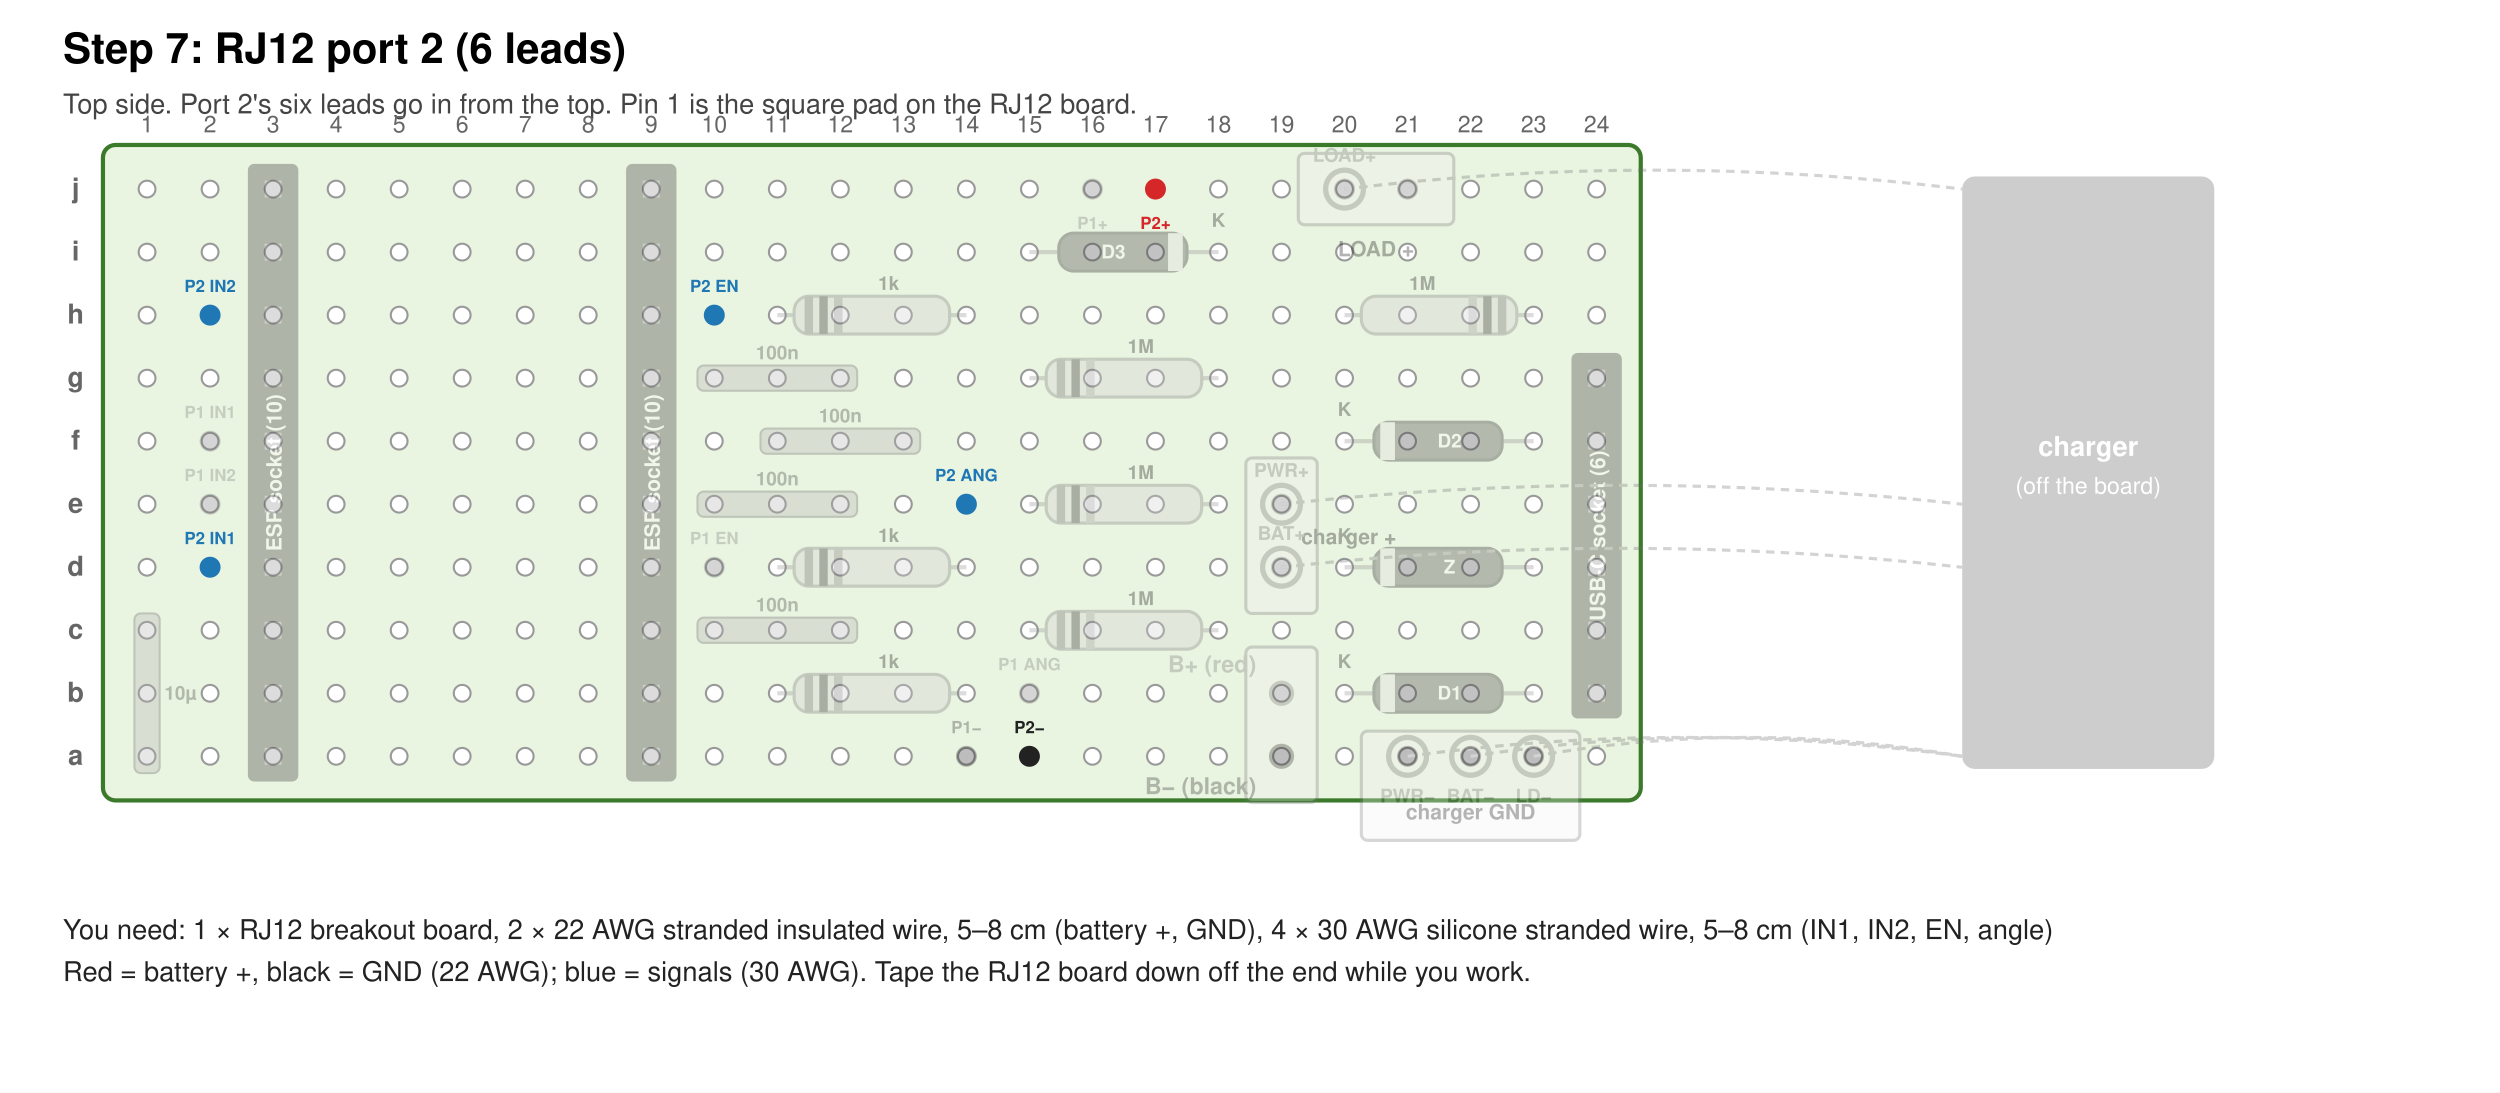
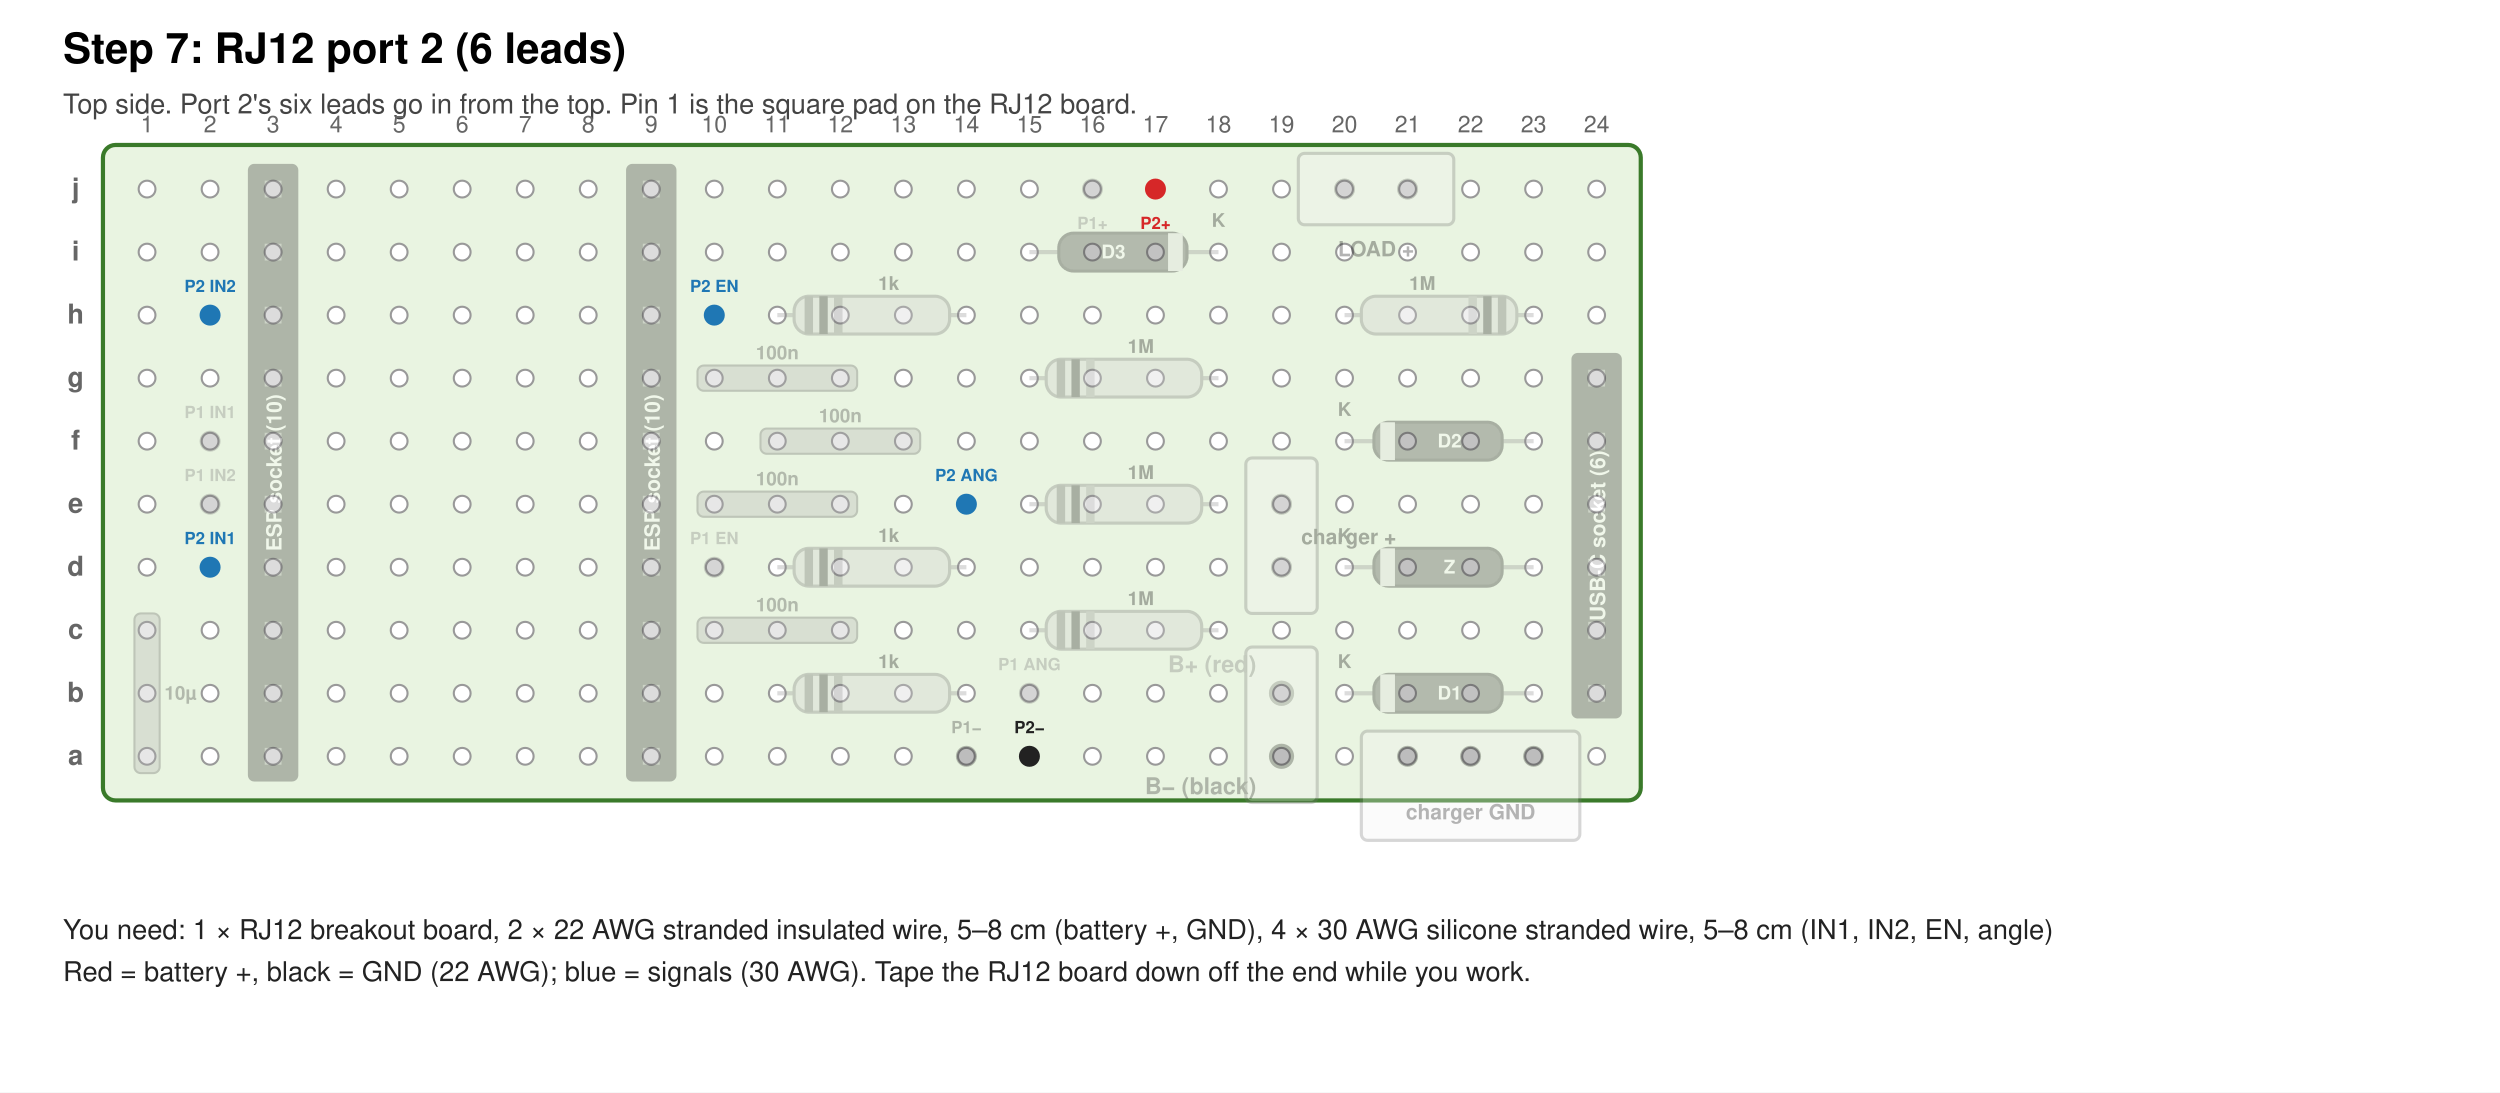
<svg xmlns="http://www.w3.org/2000/svg" width="1190" height="520" font-family="Helvetica,Arial">
  <defs>
    <filter id="mute">
      <feColorMatrix type="saturate" values="0" />
    </filter>
  </defs>
  <rect width="100%" height="100%" fill="#ffffff" />
  <text x="30" y="30" font-size="20" font-weight="bold">Step 7: RJ12 port 2 (6 leads)</text>
  <text x="30" y="54" font-size="13" fill="#444">Top side. Port 2's six leads go in from the top. Pin 1 is the square pad on the RJ12 board.</text>
  <rect x="49" y="69" width="732" height="312" rx="6" fill="#e9f4e1" stroke="#3a7a2a" stroke-width="2" />
  <text x="70" y="63" font-size="11" fill="#666" text-anchor="middle">1</text>
  <text x="100" y="63" font-size="11" fill="#666" text-anchor="middle">2</text>
  <text x="130" y="63" font-size="11" fill="#666" text-anchor="middle">3</text>
  <text x="160" y="63" font-size="11" fill="#666" text-anchor="middle">4</text>
  <text x="190" y="63" font-size="11" fill="#666" text-anchor="middle">5</text>
  <text x="220" y="63" font-size="11" fill="#666" text-anchor="middle">6</text>
  <text x="250" y="63" font-size="11" fill="#666" text-anchor="middle">7</text>
  <text x="280" y="63" font-size="11" fill="#666" text-anchor="middle">8</text>
  <text x="310" y="63" font-size="11" fill="#666" text-anchor="middle">9</text>
  <text x="340" y="63" font-size="11" fill="#666" text-anchor="middle">10</text>
  <text x="370" y="63" font-size="11" fill="#666" text-anchor="middle">11</text>
  <text x="400" y="63" font-size="11" fill="#666" text-anchor="middle">12</text>
  <text x="430" y="63" font-size="11" fill="#666" text-anchor="middle">13</text>
  <text x="460" y="63" font-size="11" fill="#666" text-anchor="middle">14</text>
  <text x="490" y="63" font-size="11" fill="#666" text-anchor="middle">15</text>
  <text x="520" y="63" font-size="11" fill="#666" text-anchor="middle">16</text>
  <text x="550" y="63" font-size="11" fill="#666" text-anchor="middle">17</text>
  <text x="580" y="63" font-size="11" fill="#666" text-anchor="middle">18</text>
  <text x="610" y="63" font-size="11" fill="#666" text-anchor="middle">19</text>
  <text x="640" y="63" font-size="11" fill="#666" text-anchor="middle">20</text>
  <text x="670" y="63" font-size="11" fill="#666" text-anchor="middle">21</text>
  <text x="700" y="63" font-size="11" fill="#666" text-anchor="middle">22</text>
  <text x="730" y="63" font-size="11" fill="#666" text-anchor="middle">23</text>
  <text x="760" y="63" font-size="11" fill="#666" text-anchor="middle">24</text>
  <text x="36" y="364" font-size="13" font-weight="bold" fill="#666" text-anchor="middle">a</text>
  <text x="36" y="334" font-size="13" font-weight="bold" fill="#666" text-anchor="middle">b</text>
  <text x="36" y="304" font-size="13" font-weight="bold" fill="#666" text-anchor="middle">c</text>
  <text x="36" y="274" font-size="13" font-weight="bold" fill="#666" text-anchor="middle">d</text>
  <text x="36" y="244" font-size="13" font-weight="bold" fill="#666" text-anchor="middle">e</text>
  <text x="36" y="214" font-size="13" font-weight="bold" fill="#666" text-anchor="middle">f</text>
  <text x="36" y="184" font-size="13" font-weight="bold" fill="#666" text-anchor="middle">g</text>
  <text x="36" y="154" font-size="13" font-weight="bold" fill="#666" text-anchor="middle">h</text>
  <text x="36" y="124" font-size="13" font-weight="bold" fill="#666" text-anchor="middle">i</text>
  <text x="36" y="94" font-size="13" font-weight="bold" fill="#666" text-anchor="middle">j</text>
  <circle cx="70" cy="360" r="4" fill="#fff" stroke="#999" />
  <circle cx="70" cy="330" r="4" fill="#fff" stroke="#999" />
  <circle cx="70" cy="300" r="4" fill="#fff" stroke="#999" />
  <circle cx="70" cy="270" r="4" fill="#fff" stroke="#999" />
  <circle cx="70" cy="240" r="4" fill="#fff" stroke="#999" />
  <circle cx="70" cy="210" r="4" fill="#fff" stroke="#999" />
  <circle cx="70" cy="180" r="4" fill="#fff" stroke="#999" />
  <circle cx="70" cy="150" r="4" fill="#fff" stroke="#999" />
  <circle cx="70" cy="120" r="4" fill="#fff" stroke="#999" />
  <circle cx="70" cy="90" r="4" fill="#fff" stroke="#999" />
  <circle cx="100" cy="360" r="4" fill="#fff" stroke="#999" />
  <circle cx="100" cy="330" r="4" fill="#fff" stroke="#999" />
  <circle cx="100" cy="300" r="4" fill="#fff" stroke="#999" />
  <circle cx="100" cy="270" r="4" fill="#fff" stroke="#999" />
  <circle cx="100" cy="240" r="4" fill="#fff" stroke="#999" />
  <circle cx="100" cy="210" r="4" fill="#fff" stroke="#999" />
  <circle cx="100" cy="180" r="4" fill="#fff" stroke="#999" />
  <circle cx="100" cy="150" r="4" fill="#fff" stroke="#999" />
  <circle cx="100" cy="120" r="4" fill="#fff" stroke="#999" />
  <circle cx="100" cy="90" r="4" fill="#fff" stroke="#999" />
  <circle cx="130" cy="360" r="4" fill="#fff" stroke="#999" />
  <circle cx="130" cy="330" r="4" fill="#fff" stroke="#999" />
  <circle cx="130" cy="300" r="4" fill="#fff" stroke="#999" />
  <circle cx="130" cy="270" r="4" fill="#fff" stroke="#999" />
  <circle cx="130" cy="240" r="4" fill="#fff" stroke="#999" />
  <circle cx="130" cy="210" r="4" fill="#fff" stroke="#999" />
  <circle cx="130" cy="180" r="4" fill="#fff" stroke="#999" />
  <circle cx="130" cy="150" r="4" fill="#fff" stroke="#999" />
  <circle cx="130" cy="120" r="4" fill="#fff" stroke="#999" />
  <circle cx="130" cy="90" r="4" fill="#fff" stroke="#999" />
  <circle cx="160" cy="360" r="4" fill="#fff" stroke="#999" />
  <circle cx="160" cy="330" r="4" fill="#fff" stroke="#999" />
  <circle cx="160" cy="300" r="4" fill="#fff" stroke="#999" />
  <circle cx="160" cy="270" r="4" fill="#fff" stroke="#999" />
  <circle cx="160" cy="240" r="4" fill="#fff" stroke="#999" />
  <circle cx="160" cy="210" r="4" fill="#fff" stroke="#999" />
  <circle cx="160" cy="180" r="4" fill="#fff" stroke="#999" />
  <circle cx="160" cy="150" r="4" fill="#fff" stroke="#999" />
  <circle cx="160" cy="120" r="4" fill="#fff" stroke="#999" />
  <circle cx="160" cy="90" r="4" fill="#fff" stroke="#999" />
  <circle cx="190" cy="360" r="4" fill="#fff" stroke="#999" />
  <circle cx="190" cy="330" r="4" fill="#fff" stroke="#999" />
  <circle cx="190" cy="300" r="4" fill="#fff" stroke="#999" />
  <circle cx="190" cy="270" r="4" fill="#fff" stroke="#999" />
  <circle cx="190" cy="240" r="4" fill="#fff" stroke="#999" />
  <circle cx="190" cy="210" r="4" fill="#fff" stroke="#999" />
  <circle cx="190" cy="180" r="4" fill="#fff" stroke="#999" />
  <circle cx="190" cy="150" r="4" fill="#fff" stroke="#999" />
  <circle cx="190" cy="120" r="4" fill="#fff" stroke="#999" />
  <circle cx="190" cy="90" r="4" fill="#fff" stroke="#999" />
  <circle cx="220" cy="360" r="4" fill="#fff" stroke="#999" />
  <circle cx="220" cy="330" r="4" fill="#fff" stroke="#999" />
  <circle cx="220" cy="300" r="4" fill="#fff" stroke="#999" />
  <circle cx="220" cy="270" r="4" fill="#fff" stroke="#999" />
  <circle cx="220" cy="240" r="4" fill="#fff" stroke="#999" />
  <circle cx="220" cy="210" r="4" fill="#fff" stroke="#999" />
  <circle cx="220" cy="180" r="4" fill="#fff" stroke="#999" />
  <circle cx="220" cy="150" r="4" fill="#fff" stroke="#999" />
  <circle cx="220" cy="120" r="4" fill="#fff" stroke="#999" />
  <circle cx="220" cy="90" r="4" fill="#fff" stroke="#999" />
  <circle cx="250" cy="360" r="4" fill="#fff" stroke="#999" />
  <circle cx="250" cy="330" r="4" fill="#fff" stroke="#999" />
  <circle cx="250" cy="300" r="4" fill="#fff" stroke="#999" />
  <circle cx="250" cy="270" r="4" fill="#fff" stroke="#999" />
  <circle cx="250" cy="240" r="4" fill="#fff" stroke="#999" />
  <circle cx="250" cy="210" r="4" fill="#fff" stroke="#999" />
  <circle cx="250" cy="180" r="4" fill="#fff" stroke="#999" />
  <circle cx="250" cy="150" r="4" fill="#fff" stroke="#999" />
  <circle cx="250" cy="120" r="4" fill="#fff" stroke="#999" />
  <circle cx="250" cy="90" r="4" fill="#fff" stroke="#999" />
  <circle cx="280" cy="360" r="4" fill="#fff" stroke="#999" />
  <circle cx="280" cy="330" r="4" fill="#fff" stroke="#999" />
  <circle cx="280" cy="300" r="4" fill="#fff" stroke="#999" />
  <circle cx="280" cy="270" r="4" fill="#fff" stroke="#999" />
  <circle cx="280" cy="240" r="4" fill="#fff" stroke="#999" />
  <circle cx="280" cy="210" r="4" fill="#fff" stroke="#999" />
  <circle cx="280" cy="180" r="4" fill="#fff" stroke="#999" />
  <circle cx="280" cy="150" r="4" fill="#fff" stroke="#999" />
  <circle cx="280" cy="120" r="4" fill="#fff" stroke="#999" />
  <circle cx="280" cy="90" r="4" fill="#fff" stroke="#999" />
  <circle cx="310" cy="360" r="4" fill="#fff" stroke="#999" />
  <circle cx="310" cy="330" r="4" fill="#fff" stroke="#999" />
  <circle cx="310" cy="300" r="4" fill="#fff" stroke="#999" />
  <circle cx="310" cy="270" r="4" fill="#fff" stroke="#999" />
  <circle cx="310" cy="240" r="4" fill="#fff" stroke="#999" />
  <circle cx="310" cy="210" r="4" fill="#fff" stroke="#999" />
  <circle cx="310" cy="180" r="4" fill="#fff" stroke="#999" />
  <circle cx="310" cy="150" r="4" fill="#fff" stroke="#999" />
  <circle cx="310" cy="120" r="4" fill="#fff" stroke="#999" />
  <circle cx="310" cy="90" r="4" fill="#fff" stroke="#999" />
  <circle cx="340" cy="360" r="4" fill="#fff" stroke="#999" />
  <circle cx="340" cy="330" r="4" fill="#fff" stroke="#999" />
  <circle cx="340" cy="300" r="4" fill="#fff" stroke="#999" />
  <circle cx="340" cy="270" r="4" fill="#fff" stroke="#999" />
  <circle cx="340" cy="240" r="4" fill="#fff" stroke="#999" />
  <circle cx="340" cy="210" r="4" fill="#fff" stroke="#999" />
  <circle cx="340" cy="180" r="4" fill="#fff" stroke="#999" />
  <circle cx="340" cy="150" r="4" fill="#fff" stroke="#999" />
  <circle cx="340" cy="120" r="4" fill="#fff" stroke="#999" />
  <circle cx="340" cy="90" r="4" fill="#fff" stroke="#999" />
  <circle cx="370" cy="360" r="4" fill="#fff" stroke="#999" />
  <circle cx="370" cy="330" r="4" fill="#fff" stroke="#999" />
  <circle cx="370" cy="300" r="4" fill="#fff" stroke="#999" />
  <circle cx="370" cy="270" r="4" fill="#fff" stroke="#999" />
  <circle cx="370" cy="240" r="4" fill="#fff" stroke="#999" />
  <circle cx="370" cy="210" r="4" fill="#fff" stroke="#999" />
  <circle cx="370" cy="180" r="4" fill="#fff" stroke="#999" />
  <circle cx="370" cy="150" r="4" fill="#fff" stroke="#999" />
  <circle cx="370" cy="120" r="4" fill="#fff" stroke="#999" />
  <circle cx="370" cy="90" r="4" fill="#fff" stroke="#999" />
  <circle cx="400" cy="360" r="4" fill="#fff" stroke="#999" />
  <circle cx="400" cy="330" r="4" fill="#fff" stroke="#999" />
  <circle cx="400" cy="300" r="4" fill="#fff" stroke="#999" />
  <circle cx="400" cy="270" r="4" fill="#fff" stroke="#999" />
  <circle cx="400" cy="240" r="4" fill="#fff" stroke="#999" />
  <circle cx="400" cy="210" r="4" fill="#fff" stroke="#999" />
  <circle cx="400" cy="180" r="4" fill="#fff" stroke="#999" />
  <circle cx="400" cy="150" r="4" fill="#fff" stroke="#999" />
  <circle cx="400" cy="120" r="4" fill="#fff" stroke="#999" />
  <circle cx="400" cy="90" r="4" fill="#fff" stroke="#999" />
  <circle cx="430" cy="360" r="4" fill="#fff" stroke="#999" />
  <circle cx="430" cy="330" r="4" fill="#fff" stroke="#999" />
  <circle cx="430" cy="300" r="4" fill="#fff" stroke="#999" />
  <circle cx="430" cy="270" r="4" fill="#fff" stroke="#999" />
  <circle cx="430" cy="240" r="4" fill="#fff" stroke="#999" />
  <circle cx="430" cy="210" r="4" fill="#fff" stroke="#999" />
  <circle cx="430" cy="180" r="4" fill="#fff" stroke="#999" />
  <circle cx="430" cy="150" r="4" fill="#fff" stroke="#999" />
  <circle cx="430" cy="120" r="4" fill="#fff" stroke="#999" />
  <circle cx="430" cy="90" r="4" fill="#fff" stroke="#999" />
  <circle cx="460" cy="360" r="4" fill="#fff" stroke="#999" />
  <circle cx="460" cy="330" r="4" fill="#fff" stroke="#999" />
  <circle cx="460" cy="300" r="4" fill="#fff" stroke="#999" />
  <circle cx="460" cy="270" r="4" fill="#fff" stroke="#999" />
  <circle cx="460" cy="240" r="4" fill="#fff" stroke="#999" />
  <circle cx="460" cy="210" r="4" fill="#fff" stroke="#999" />
  <circle cx="460" cy="180" r="4" fill="#fff" stroke="#999" />
  <circle cx="460" cy="150" r="4" fill="#fff" stroke="#999" />
  <circle cx="460" cy="120" r="4" fill="#fff" stroke="#999" />
  <circle cx="460" cy="90" r="4" fill="#fff" stroke="#999" />
  <circle cx="490" cy="360" r="4" fill="#fff" stroke="#999" />
  <circle cx="490" cy="330" r="4" fill="#fff" stroke="#999" />
  <circle cx="490" cy="300" r="4" fill="#fff" stroke="#999" />
  <circle cx="490" cy="270" r="4" fill="#fff" stroke="#999" />
  <circle cx="490" cy="240" r="4" fill="#fff" stroke="#999" />
  <circle cx="490" cy="210" r="4" fill="#fff" stroke="#999" />
  <circle cx="490" cy="180" r="4" fill="#fff" stroke="#999" />
  <circle cx="490" cy="150" r="4" fill="#fff" stroke="#999" />
  <circle cx="490" cy="120" r="4" fill="#fff" stroke="#999" />
  <circle cx="490" cy="90" r="4" fill="#fff" stroke="#999" />
  <circle cx="520" cy="360" r="4" fill="#fff" stroke="#999" />
  <circle cx="520" cy="330" r="4" fill="#fff" stroke="#999" />
  <circle cx="520" cy="300" r="4" fill="#fff" stroke="#999" />
  <circle cx="520" cy="270" r="4" fill="#fff" stroke="#999" />
  <circle cx="520" cy="240" r="4" fill="#fff" stroke="#999" />
  <circle cx="520" cy="210" r="4" fill="#fff" stroke="#999" />
  <circle cx="520" cy="180" r="4" fill="#fff" stroke="#999" />
  <circle cx="520" cy="150" r="4" fill="#fff" stroke="#999" />
  <circle cx="520" cy="120" r="4" fill="#fff" stroke="#999" />
  <circle cx="520" cy="90" r="4" fill="#fff" stroke="#999" />
  <circle cx="550" cy="360" r="4" fill="#fff" stroke="#999" />
  <circle cx="550" cy="330" r="4" fill="#fff" stroke="#999" />
  <circle cx="550" cy="300" r="4" fill="#fff" stroke="#999" />
  <circle cx="550" cy="270" r="4" fill="#fff" stroke="#999" />
  <circle cx="550" cy="240" r="4" fill="#fff" stroke="#999" />
  <circle cx="550" cy="210" r="4" fill="#fff" stroke="#999" />
  <circle cx="550" cy="180" r="4" fill="#fff" stroke="#999" />
  <circle cx="550" cy="150" r="4" fill="#fff" stroke="#999" />
  <circle cx="550" cy="120" r="4" fill="#fff" stroke="#999" />
  <circle cx="550" cy="90" r="4" fill="#fff" stroke="#999" />
  <circle cx="580" cy="360" r="4" fill="#fff" stroke="#999" />
  <circle cx="580" cy="330" r="4" fill="#fff" stroke="#999" />
  <circle cx="580" cy="300" r="4" fill="#fff" stroke="#999" />
  <circle cx="580" cy="270" r="4" fill="#fff" stroke="#999" />
  <circle cx="580" cy="240" r="4" fill="#fff" stroke="#999" />
  <circle cx="580" cy="210" r="4" fill="#fff" stroke="#999" />
  <circle cx="580" cy="180" r="4" fill="#fff" stroke="#999" />
  <circle cx="580" cy="150" r="4" fill="#fff" stroke="#999" />
  <circle cx="580" cy="120" r="4" fill="#fff" stroke="#999" />
  <circle cx="580" cy="90" r="4" fill="#fff" stroke="#999" />
  <circle cx="610" cy="360" r="4" fill="#fff" stroke="#999" />
  <circle cx="610" cy="330" r="4" fill="#fff" stroke="#999" />
  <circle cx="610" cy="300" r="4" fill="#fff" stroke="#999" />
  <circle cx="610" cy="270" r="4" fill="#fff" stroke="#999" />
  <circle cx="610" cy="240" r="4" fill="#fff" stroke="#999" />
  <circle cx="610" cy="210" r="4" fill="#fff" stroke="#999" />
  <circle cx="610" cy="180" r="4" fill="#fff" stroke="#999" />
  <circle cx="610" cy="150" r="4" fill="#fff" stroke="#999" />
  <circle cx="610" cy="120" r="4" fill="#fff" stroke="#999" />
  <circle cx="610" cy="90" r="4" fill="#fff" stroke="#999" />
  <circle cx="640" cy="360" r="4" fill="#fff" stroke="#999" />
  <circle cx="640" cy="330" r="4" fill="#fff" stroke="#999" />
  <circle cx="640" cy="300" r="4" fill="#fff" stroke="#999" />
  <circle cx="640" cy="270" r="4" fill="#fff" stroke="#999" />
  <circle cx="640" cy="240" r="4" fill="#fff" stroke="#999" />
  <circle cx="640" cy="210" r="4" fill="#fff" stroke="#999" />
  <circle cx="640" cy="180" r="4" fill="#fff" stroke="#999" />
  <circle cx="640" cy="150" r="4" fill="#fff" stroke="#999" />
  <circle cx="640" cy="120" r="4" fill="#fff" stroke="#999" />
  <circle cx="640" cy="90" r="4" fill="#fff" stroke="#999" />
  <circle cx="670" cy="360" r="4" fill="#fff" stroke="#999" />
  <circle cx="670" cy="330" r="4" fill="#fff" stroke="#999" />
  <circle cx="670" cy="300" r="4" fill="#fff" stroke="#999" />
  <circle cx="670" cy="270" r="4" fill="#fff" stroke="#999" />
  <circle cx="670" cy="240" r="4" fill="#fff" stroke="#999" />
  <circle cx="670" cy="210" r="4" fill="#fff" stroke="#999" />
  <circle cx="670" cy="180" r="4" fill="#fff" stroke="#999" />
  <circle cx="670" cy="150" r="4" fill="#fff" stroke="#999" />
  <circle cx="670" cy="120" r="4" fill="#fff" stroke="#999" />
  <circle cx="670" cy="90" r="4" fill="#fff" stroke="#999" />
  <circle cx="700" cy="360" r="4" fill="#fff" stroke="#999" />
  <circle cx="700" cy="330" r="4" fill="#fff" stroke="#999" />
  <circle cx="700" cy="300" r="4" fill="#fff" stroke="#999" />
  <circle cx="700" cy="270" r="4" fill="#fff" stroke="#999" />
  <circle cx="700" cy="240" r="4" fill="#fff" stroke="#999" />
  <circle cx="700" cy="210" r="4" fill="#fff" stroke="#999" />
  <circle cx="700" cy="180" r="4" fill="#fff" stroke="#999" />
  <circle cx="700" cy="150" r="4" fill="#fff" stroke="#999" />
  <circle cx="700" cy="120" r="4" fill="#fff" stroke="#999" />
  <circle cx="700" cy="90" r="4" fill="#fff" stroke="#999" />
  <circle cx="730" cy="360" r="4" fill="#fff" stroke="#999" />
  <circle cx="730" cy="330" r="4" fill="#fff" stroke="#999" />
  <circle cx="730" cy="300" r="4" fill="#fff" stroke="#999" />
  <circle cx="730" cy="270" r="4" fill="#fff" stroke="#999" />
  <circle cx="730" cy="240" r="4" fill="#fff" stroke="#999" />
  <circle cx="730" cy="210" r="4" fill="#fff" stroke="#999" />
  <circle cx="730" cy="180" r="4" fill="#fff" stroke="#999" />
  <circle cx="730" cy="150" r="4" fill="#fff" stroke="#999" />
  <circle cx="730" cy="120" r="4" fill="#fff" stroke="#999" />
  <circle cx="730" cy="90" r="4" fill="#fff" stroke="#999" />
  <circle cx="760" cy="360" r="4" fill="#fff" stroke="#999" />
  <circle cx="760" cy="330" r="4" fill="#fff" stroke="#999" />
  <circle cx="760" cy="300" r="4" fill="#fff" stroke="#999" />
  <circle cx="760" cy="270" r="4" fill="#fff" stroke="#999" />
  <circle cx="760" cy="240" r="4" fill="#fff" stroke="#999" />
  <circle cx="760" cy="210" r="4" fill="#fff" stroke="#999" />
  <circle cx="760" cy="180" r="4" fill="#fff" stroke="#999" />
  <circle cx="760" cy="150" r="4" fill="#fff" stroke="#999" />
  <circle cx="760" cy="120" r="4" fill="#fff" stroke="#999" />
  <circle cx="760" cy="90" r="4" fill="#fff" stroke="#999" />
  <g filter="url(#mute)" opacity="0.3">
    <line x1="730" y1="150" x2="640" y2="150" stroke="#888" stroke-width="2" />
    <rect x="648" y="141" width="74" height="18" rx="7" fill="#e8c88a" stroke="#8a6a2a" stroke-width="1.5" />
    <rect x="713" y="141" width="4" height="18" fill="#8b4513" />
    <rect x="706" y="141" width="4" height="18" fill="#111" />
    <rect x="699" y="141" width="4" height="18" fill="#2ca02c" />
    <text x="677" y="138" font-size="9" text-anchor="middle" font-weight="bold">1M</text>
    <line x1="490" y1="180" x2="580" y2="180" stroke="#888" stroke-width="2" />
    <rect x="498" y="171" width="74" height="18" rx="7" fill="#e8c88a" stroke="#8a6a2a" stroke-width="1.5" />
    <rect x="503" y="171" width="4" height="18" fill="#8b4513" />
    <rect x="510" y="171" width="4" height="18" fill="#111" />
    <rect x="517" y="171" width="4" height="18" fill="#2ca02c" />
    <text x="543" y="168" font-size="9" text-anchor="middle" font-weight="bold">1M</text>
    <line x1="490" y1="240" x2="580" y2="240" stroke="#888" stroke-width="2" />
    <rect x="498" y="231" width="74" height="18" rx="7" fill="#e8c88a" stroke="#8a6a2a" stroke-width="1.5" />
    <rect x="503" y="231" width="4" height="18" fill="#8b4513" />
    <rect x="510" y="231" width="4" height="18" fill="#111" />
    <rect x="517" y="231" width="4" height="18" fill="#2ca02c" />
    <text x="543" y="228" font-size="9" text-anchor="middle" font-weight="bold">1M</text>
    <line x1="490" y1="300" x2="580" y2="300" stroke="#888" stroke-width="2" />
    <rect x="498" y="291" width="74" height="18" rx="7" fill="#e8c88a" stroke="#8a6a2a" stroke-width="1.5" />
    <rect x="503" y="291" width="4" height="18" fill="#8b4513" />
    <rect x="510" y="291" width="4" height="18" fill="#111" />
    <rect x="517" y="291" width="4" height="18" fill="#2ca02c" />
    <text x="543" y="288" font-size="9" text-anchor="middle" font-weight="bold">1M</text>
    <line x1="370" y1="330" x2="460" y2="330" stroke="#888" stroke-width="2" />
    <rect x="378" y="321" width="74" height="18" rx="7" fill="#e8c88a" stroke="#8a6a2a" stroke-width="1.5" />
    <rect x="383" y="321" width="4" height="18" fill="#8b4513" />
    <rect x="390" y="321" width="4" height="18" fill="#111" />
    <rect x="397" y="321" width="4" height="18" fill="#d62728" />
    <text x="423" y="318" font-size="9" text-anchor="middle" font-weight="bold">1k</text>
    <line x1="370" y1="270" x2="460" y2="270" stroke="#888" stroke-width="2" />
    <rect x="378" y="261" width="74" height="18" rx="7" fill="#e8c88a" stroke="#8a6a2a" stroke-width="1.5" />
    <rect x="383" y="261" width="4" height="18" fill="#8b4513" />
    <rect x="390" y="261" width="4" height="18" fill="#111" />
    <rect x="397" y="261" width="4" height="18" fill="#d62728" />
    <text x="423" y="258" font-size="9" text-anchor="middle" font-weight="bold">1k</text>
    <line x1="370" y1="150" x2="460" y2="150" stroke="#888" stroke-width="2" />
    <rect x="378" y="141" width="74" height="18" rx="7" fill="#e8c88a" stroke="#8a6a2a" stroke-width="1.5" />
    <rect x="383" y="141" width="4" height="18" fill="#8b4513" />
    <rect x="390" y="141" width="4" height="18" fill="#111" />
    <rect x="397" y="141" width="4" height="18" fill="#d62728" />
    <text x="423" y="138" font-size="9" text-anchor="middle" font-weight="bold">1k</text>
    <line x1="490" y1="120" x2="580" y2="120" stroke="#888" stroke-width="2" />
    <rect x="504" y="111" width="61" height="18" rx="7" fill="#333" stroke="#111" stroke-width="1.5" />
    <rect x="556" y="111" width="7" height="18" fill="#ddd" />
    <text x="530" y="123" font-size="9" fill="#fff" text-anchor="middle" font-weight="bold">D3</text>
    <text x="580" y="108" font-size="9" fill="#000" text-anchor="middle" font-weight="bold">K</text>
    <line x1="730" y1="330" x2="640" y2="330" stroke="#888" stroke-width="2" />
    <rect x="654" y="321" width="61" height="18" rx="7" fill="#333" stroke="#111" stroke-width="1.5" />
    <rect x="657" y="321" width="7" height="18" fill="#ddd" />
    <text x="690" y="333" font-size="9" fill="#fff" text-anchor="middle" font-weight="bold">D1</text>
    <text x="640" y="318" font-size="9" fill="#000" text-anchor="middle" font-weight="bold">K</text>
    <line x1="730" y1="210" x2="640" y2="210" stroke="#888" stroke-width="2" />
    <rect x="654" y="201" width="61" height="18" rx="7" fill="#333" stroke="#111" stroke-width="1.5" />
    <rect x="657" y="201" width="7" height="18" fill="#ddd" />
    <text x="690" y="213" font-size="9" fill="#fff" text-anchor="middle" font-weight="bold">D2</text>
    <text x="640" y="198" font-size="9" fill="#000" text-anchor="middle" font-weight="bold">K</text>
    <line x1="730" y1="270" x2="640" y2="270" stroke="#888" stroke-width="2" />
    <rect x="654" y="261" width="61" height="18" rx="7" fill="#333" stroke="#111" stroke-width="1.5" />
    <rect x="657" y="261" width="7" height="18" fill="#ddd" />
    <text x="690" y="273" font-size="9" fill="#fff" text-anchor="middle" font-weight="bold">Z</text>
    <text x="640" y="258" font-size="9" fill="#000" text-anchor="middle" font-weight="bold">K</text>
    <rect x="64" y="292" width="12" height="76" rx="3" fill="#7fb2e5" stroke="#2a5a8a" />
    <text x="86" y="333" font-size="9" text-anchor="middle" fill="#0b2e55" font-weight="bold">10µ</text>
    <rect x="362" y="204" width="76" height="12" rx="3" fill="#7fb2e5" stroke="#2a5a8a" />
    <text x="400" y="201" font-size="9" text-anchor="middle" fill="#0b2e55" font-weight="bold">100n</text>
    <rect x="332" y="294" width="76" height="12" rx="3" fill="#7fb2e5" stroke="#2a5a8a" />
    <text x="370" y="291" font-size="9" text-anchor="middle" fill="#0b2e55" font-weight="bold">100n</text>
    <rect x="332" y="234" width="76" height="12" rx="3" fill="#7fb2e5" stroke="#2a5a8a" />
    <text x="370" y="231" font-size="9" text-anchor="middle" fill="#0b2e55" font-weight="bold">100n</text>
    <rect x="332" y="174" width="76" height="12" rx="3" fill="#7fb2e5" stroke="#2a5a8a" />
    <text x="370" y="171" font-size="9" text-anchor="middle" fill="#0b2e55" font-weight="bold">100n</text>
    <rect x="118" y="78" width="24" height="294" rx="3" fill="#222" />
    <rect x="126" y="356" width="8" height="8" fill="#888" />
    <rect x="126" y="326" width="8" height="8" fill="#888" />
    <rect x="126" y="296" width="8" height="8" fill="#888" />
    <rect x="126" y="266" width="8" height="8" fill="#888" />
    <rect x="126" y="236" width="8" height="8" fill="#888" />
    <rect x="126" y="206" width="8" height="8" fill="#888" />
    <rect x="126" y="176" width="8" height="8" fill="#888" />
    <rect x="126" y="146" width="8" height="8" fill="#888" />
    <rect x="126" y="116" width="8" height="8" fill="#888" />
    <rect x="126" y="86" width="8" height="8" fill="#888" />
    <text x="130" y="229" font-size="10" fill="#fff" text-anchor="middle" font-weight="bold" transform="rotate(-90 130 225)">ESP socket (10)</text>
    <rect x="298" y="78" width="24" height="294" rx="3" fill="#222" />
    <rect x="306" y="356" width="8" height="8" fill="#888" />
    <rect x="306" y="326" width="8" height="8" fill="#888" />
    <rect x="306" y="296" width="8" height="8" fill="#888" />
    <rect x="306" y="266" width="8" height="8" fill="#888" />
    <rect x="306" y="236" width="8" height="8" fill="#888" />
    <rect x="306" y="206" width="8" height="8" fill="#888" />
    <rect x="306" y="176" width="8" height="8" fill="#888" />
    <rect x="306" y="146" width="8" height="8" fill="#888" />
    <rect x="306" y="116" width="8" height="8" fill="#888" />
    <rect x="306" y="86" width="8" height="8" fill="#888" />
    <text x="310" y="229" font-size="10" fill="#fff" text-anchor="middle" font-weight="bold" transform="rotate(-90 310 225)">ESP socket (10)</text>
    <rect x="748" y="168" width="24" height="174" rx="3" fill="#222" />
    <rect x="756" y="326" width="8" height="8" fill="#888" />
    <rect x="756" y="296" width="8" height="8" fill="#888" />
    <rect x="756" y="266" width="8" height="8" fill="#888" />
    <rect x="756" y="236" width="8" height="8" fill="#888" />
    <rect x="756" y="206" width="8" height="8" fill="#888" />
    <rect x="756" y="176" width="8" height="8" fill="#888" />
    <text x="760" y="259" font-size="10" fill="#fff" text-anchor="middle" font-weight="bold" transform="rotate(-90 760 255)">USB-C socket (6)</text>
    <rect x="593" y="308" width="34" height="74" rx="3" fill="#f4f1e8" stroke="#777" stroke-width="1.5" />
    <circle cx="610" cy="360" r="5" fill="#222222" />
    <circle cx="610" cy="330" r="5" fill="#d62728" />
    <rect x="593" y="218" width="34" height="74" rx="3" fill="#f4f1e8" stroke="#777" stroke-width="1.5" />
    <circle cx="610" cy="270" r="5" fill="#d62728" />
    <circle cx="610" cy="240" r="5" fill="#d62728" />
    <text x="642" y="259" font-size="10" text-anchor="middle" font-weight="bold">charger +</text>
    <rect x="618" y="73" width="74" height="34" rx="3" fill="#f4f1e8" stroke="#777" stroke-width="1.5" />
    <circle cx="640" cy="90" r="5" fill="#d62728" />
    <circle cx="670" cy="90" r="5" fill="#d62728" />
    <text x="655" y="122" font-size="10" text-anchor="middle" font-weight="bold">LOAD +</text>
    <rect x="648" y="348" width="104" height="52" rx="3" fill="#f4f1e8" stroke="#777" stroke-width="1.5" />
    <circle cx="670" cy="360" r="5" fill="#222222" />
    <circle cx="700" cy="360" r="5" fill="#222222" />
    <circle cx="730" cy="360" r="5" fill="#222222" />
    <text x="700" y="390" font-size="10" text-anchor="middle" font-weight="bold">charger GND</text>
    <circle cx="610" cy="360" r="6" fill="#222" />
    <text x="598" y="378" font-size="11" fill="#222" text-anchor="end" font-weight="bold">B− (black)</text>
    <circle cx="610" cy="330" r="6" fill="#d62728" />
    <text x="598" y="320" font-size="11" fill="#d62728" text-anchor="end" font-weight="bold">B+ (red)</text>
-     <rect x="934" y="84" width="120" height="282" rx="6" fill="#3b3b3b" opacity="0.85" />
-     <text x="994" y="217" font-size="13" fill="#fff" text-anchor="middle" font-weight="bold">charger</text>
-     <text x="994" y="235" font-size="11" fill="#fff" text-anchor="middle">(off the board)</text>
-     <circle cx="610" cy="240" r="9" fill="none" stroke="#0a7a3a" stroke-width="2.5" />
-     <path d="M610 240 Q772 222 934 240" fill="none" stroke="#0a7a3a" stroke-width="1.5" stroke-dasharray="4,3" />
-     <text x="610" y="227" font-size="9" fill="#0a7a3a" text-anchor="middle" font-weight="bold">PWR+</text>
-     <circle cx="670" cy="360" r="9" fill="none" stroke="#0a7a3a" stroke-width="2.5" />
-     <path d="M670 360 Q802 342 934 360" fill="none" stroke="#0a7a3a" stroke-width="1.5" stroke-dasharray="4,3" />
-     <text x="670" y="382" font-size="9" fill="#0a7a3a" text-anchor="middle" font-weight="bold">PWR−</text>
-     <circle cx="610" cy="270" r="9" fill="none" stroke="#0a7a3a" stroke-width="2.5" />
-     <path d="M610 270 Q772 252 934 270" fill="none" stroke="#0a7a3a" stroke-width="1.5" stroke-dasharray="4,3" />
-     <text x="610" y="257" font-size="9" fill="#0a7a3a" text-anchor="middle" font-weight="bold">BAT+</text>
-     <circle cx="700" cy="360" r="9" fill="none" stroke="#0a7a3a" stroke-width="2.5" />
-     <path d="M700 360 Q817 342 934 360" fill="none" stroke="#0a7a3a" stroke-width="1.5" stroke-dasharray="4,3" />
-     <text x="700" y="382" font-size="9" fill="#0a7a3a" text-anchor="middle" font-weight="bold">BAT−</text>
-     <circle cx="640" cy="90" r="9" fill="none" stroke="#0a7a3a" stroke-width="2.5" />
-     <path d="M640 90 Q787 72 934 90" fill="none" stroke="#0a7a3a" stroke-width="1.5" stroke-dasharray="4,3" />
-     <text x="640" y="77" font-size="9" fill="#0a7a3a" text-anchor="middle" font-weight="bold">LOAD+</text>
-     <circle cx="730" cy="360" r="9" fill="none" stroke="#0a7a3a" stroke-width="2.5" />
-     <path d="M730 360 Q832 342 934 360" fill="none" stroke="#0a7a3a" stroke-width="1.5" stroke-dasharray="4,3" />
-     <text x="730" y="382" font-size="9" fill="#0a7a3a" text-anchor="middle" font-weight="bold">LD−</text>
    <circle cx="100" cy="210" r="5" fill="#1f77b4" />
    <text x="100" y="199" font-size="8" fill="#1f77b4" text-anchor="middle" font-weight="bold">P1 IN1</text>
    <circle cx="100" cy="240" r="5" fill="#1f77b4" />
    <text x="100" y="229" font-size="8" fill="#1f77b4" text-anchor="middle" font-weight="bold">P1 IN2</text>
    <circle cx="340" cy="270" r="5" fill="#1f77b4" />
    <text x="340" y="259" font-size="8" fill="#1f77b4" text-anchor="middle" font-weight="bold">P1 EN</text>
    <circle cx="490" cy="330" r="5" fill="#1f77b4" />
    <text x="490" y="319" font-size="8" fill="#1f77b4" text-anchor="middle" font-weight="bold">P1 ANG</text>
    <circle cx="520" cy="90" r="5" fill="#d62728" />
    <text x="520" y="109" font-size="8" fill="#d62728" text-anchor="middle" font-weight="bold">P1+</text>
    <circle cx="460" cy="360" r="5" fill="#222222" />
    <text x="460" y="349" font-size="8" fill="#222222" text-anchor="middle" font-weight="bold">P1−</text>
  </g>
  <circle cx="100" cy="270" r="5" fill="#1f77b4" />
  <text x="100" y="259" font-size="8" fill="#1f77b4" text-anchor="middle" font-weight="bold">P2 IN1</text>
  <circle cx="100" cy="150" r="5" fill="#1f77b4" />
  <text x="100" y="139" font-size="8" fill="#1f77b4" text-anchor="middle" font-weight="bold">P2 IN2</text>
  <circle cx="340" cy="150" r="5" fill="#1f77b4" />
  <text x="340" y="139" font-size="8" fill="#1f77b4" text-anchor="middle" font-weight="bold">P2 EN</text>
  <circle cx="460" cy="240" r="5" fill="#1f77b4" />
  <text x="460" y="229" font-size="8" fill="#1f77b4" text-anchor="middle" font-weight="bold">P2 ANG</text>
  <circle cx="550" cy="90" r="5" fill="#d62728" />
  <text x="550" y="109" font-size="8" fill="#d62728" text-anchor="middle" font-weight="bold">P2+</text>
  <circle cx="490" cy="360" r="5" fill="#222222" />
  <text x="490" y="349" font-size="8" fill="#222222" text-anchor="middle" font-weight="bold">P2−</text>
  <text x="30" y="447" font-size="13" fill="#222">You need: 1 × RJ12 breakout board, 2 × 22 AWG stranded insulated wire, 5–8 cm (battery +, GND), 4 × 30 AWG silicone stranded wire, 5–8 cm (IN1, IN2, EN, angle)</text>
  <text x="30" y="467" font-size="13" fill="#222">Red = battery +, black = GND (22 AWG); blue = signals (30 AWG). Tape the RJ12 board down off the end while you work.</text>
</svg>
